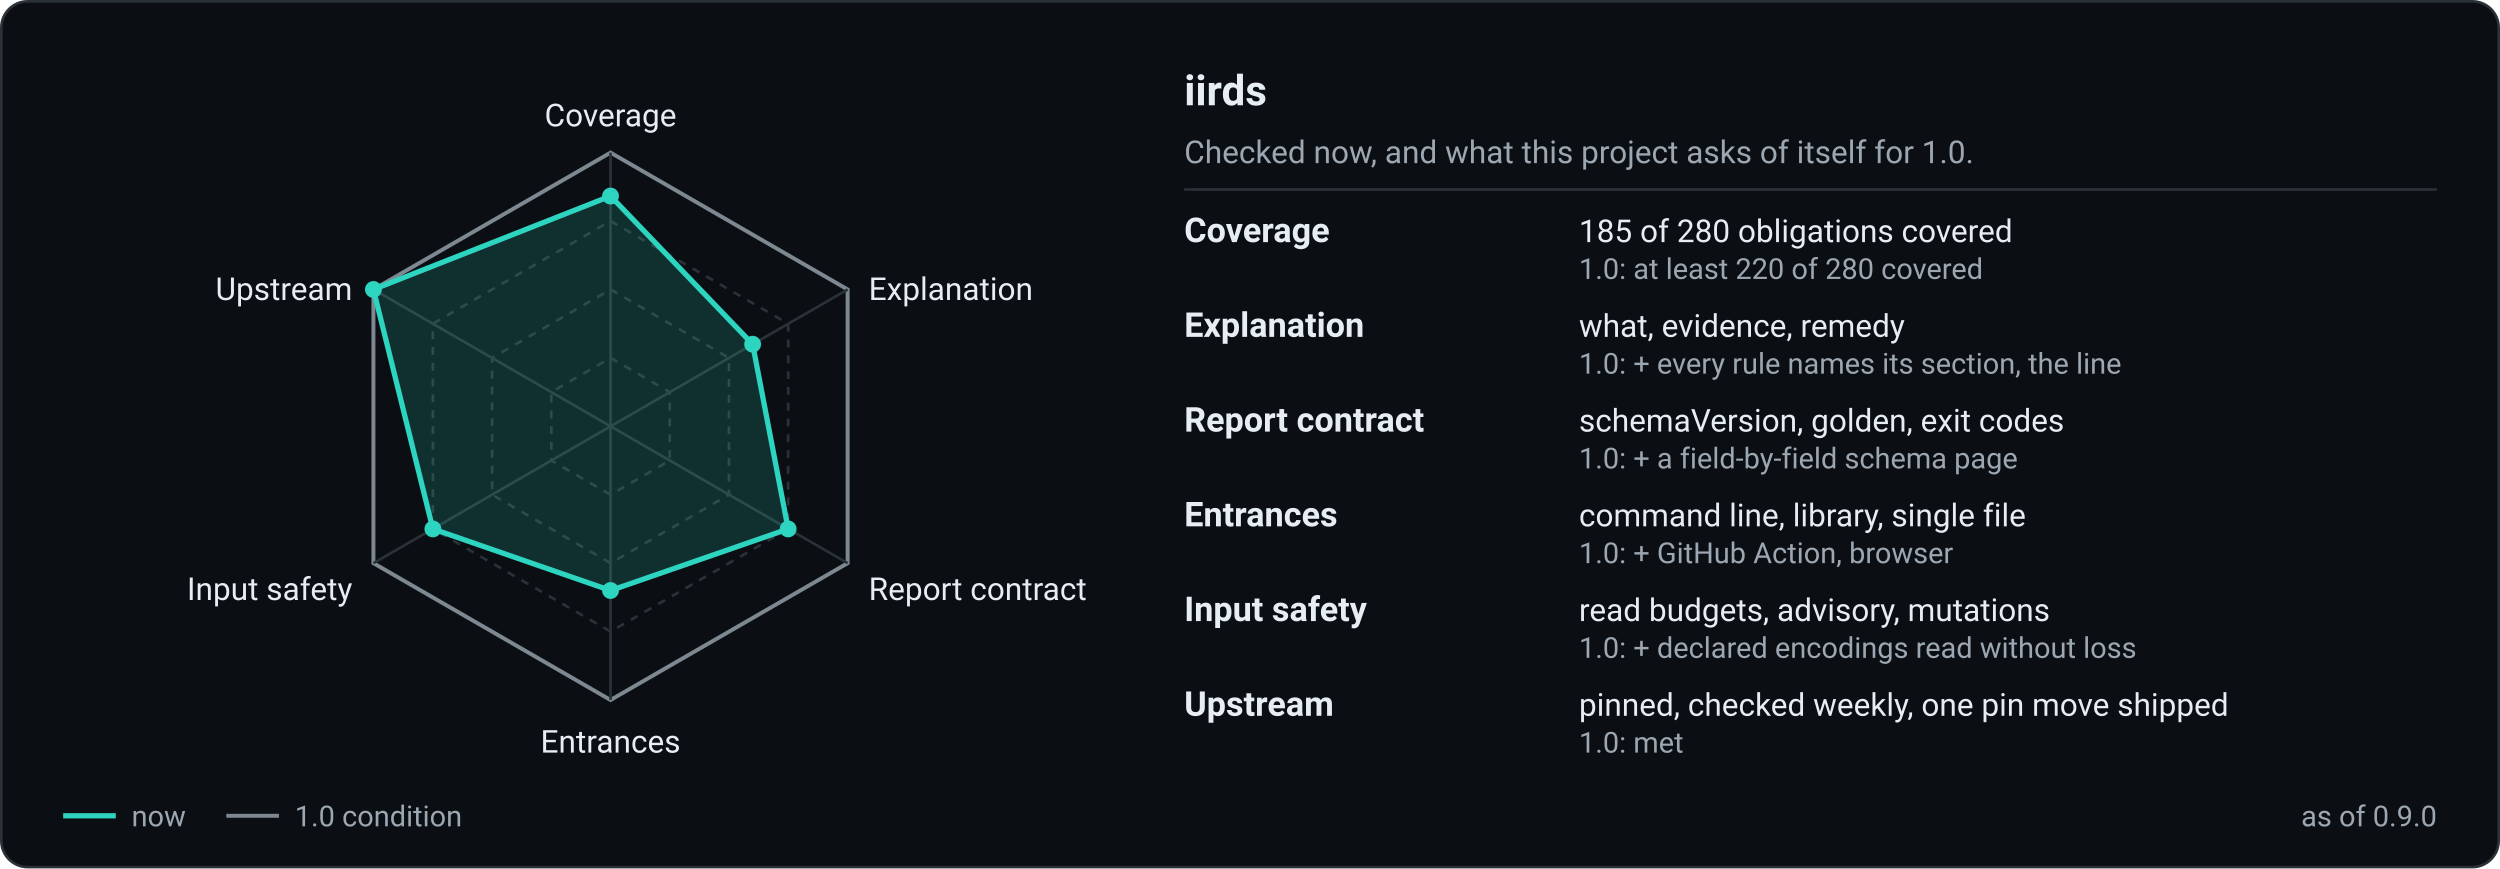
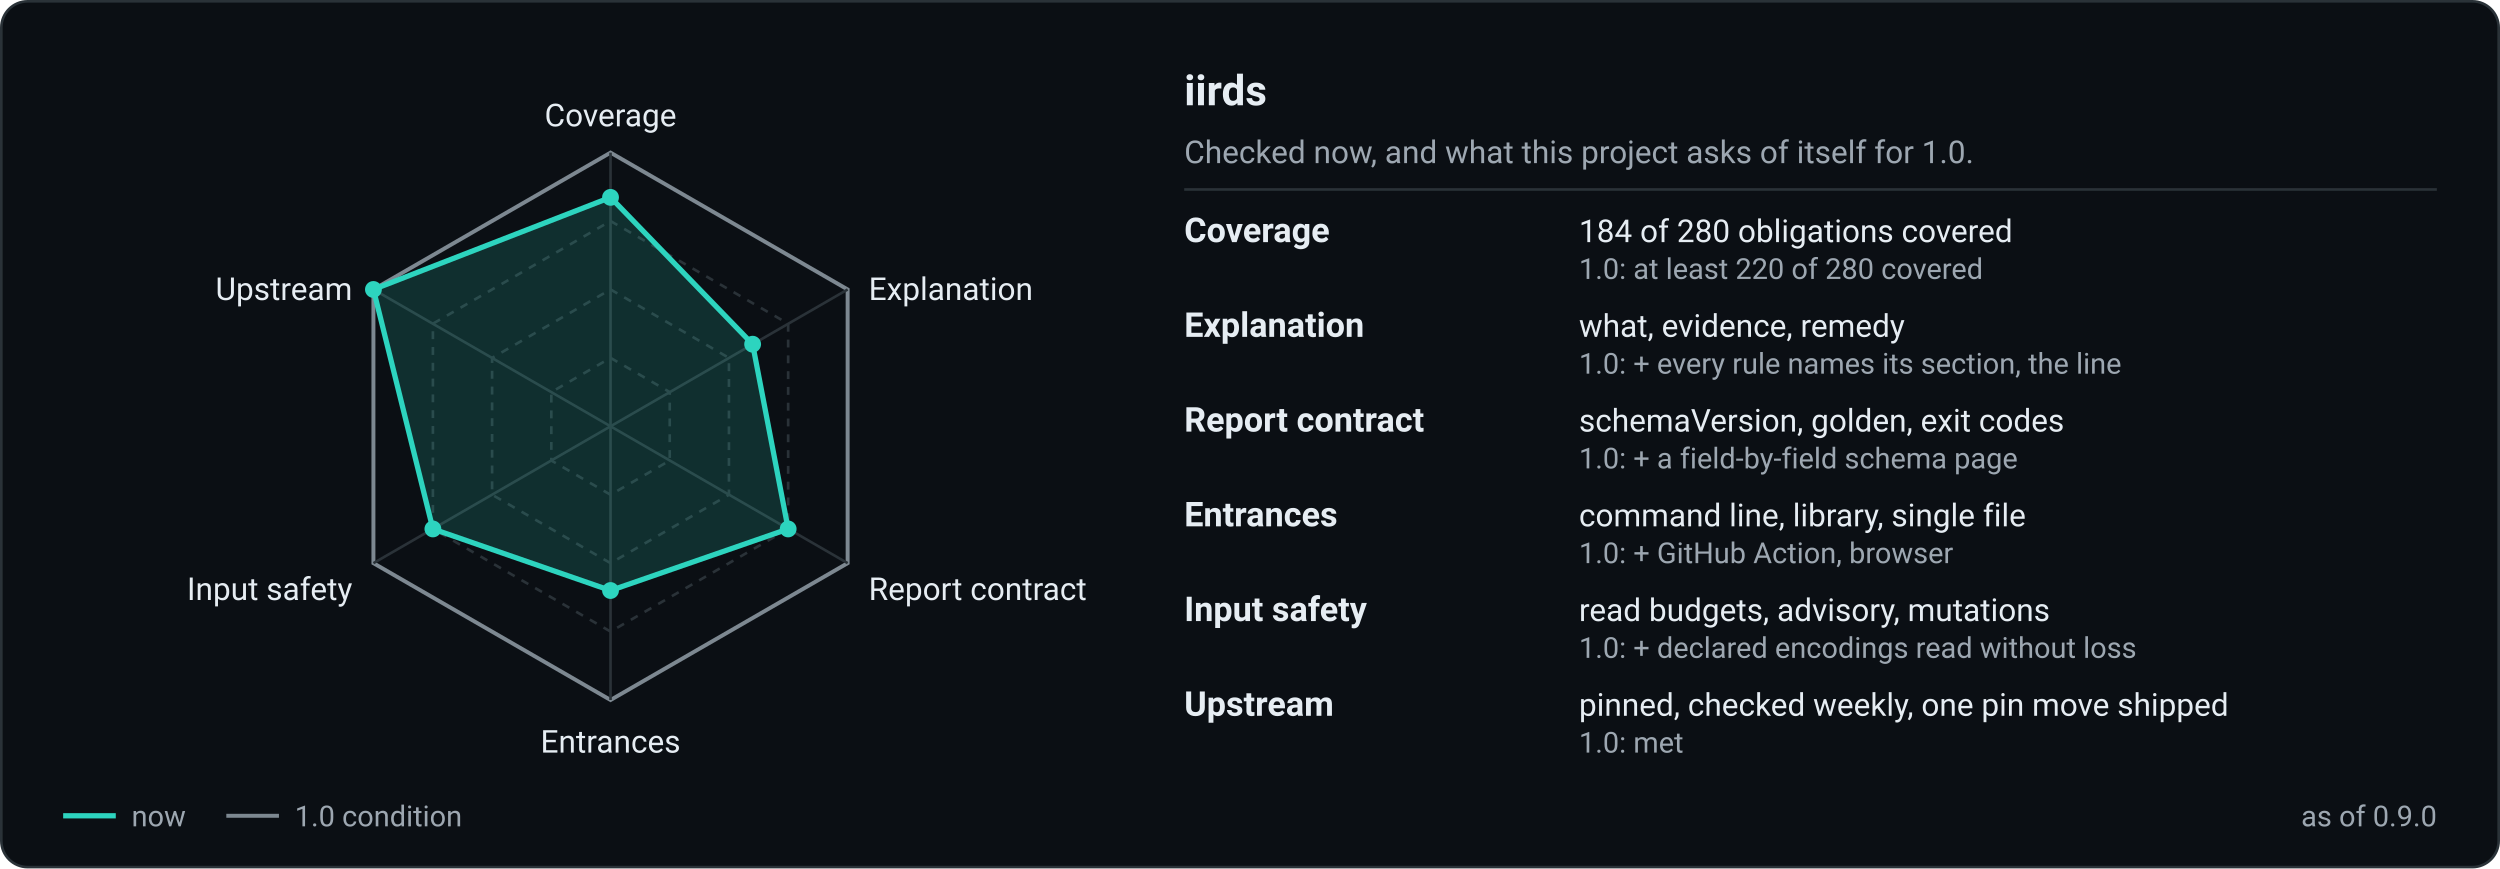
<svg xmlns="http://www.w3.org/2000/svg" width="950" height="330" viewBox="0 0 950 330" role="img" aria-labelledby="t d">
  <rect x="0.5" y="0.5" width="949" height="329" rx="10" fill="#0b0f14" stroke="#2a3238" />
  <polygon points="232.0,136.0 254.5,149.0 254.5,175.0 232.0,188.0 209.5,175.0 209.5,149.0" fill="none" stroke="#2a3238" stroke-width="1" stroke-dasharray="3 3" />
  <polygon points="232.0,110.0 277.0,136.0 277.0,188.0 232.0,214.0 187.0,188.0 187.0,136.0" fill="none" stroke="#2a3238" stroke-width="1" stroke-dasharray="3 3" />
  <polygon points="232.0,84.0 299.5,123.0 299.5,201.0 232.0,240.0 164.5,201.0 164.5,123.0" fill="none" stroke="#2a3238" stroke-width="1" stroke-dasharray="3 3" />
  <polygon points="232.0,58.0 322.1,110.0 322.1,214.0 232.0,266.0 141.9,214.0 141.9,110.0" fill="none" stroke="#7d8891" stroke-width="1.5" />
  <line x1="232" y1="162" x2="232.0" y2="58.0" stroke="#2a3238" stroke-width="1" />
  <line x1="232" y1="162" x2="322.1" y2="110.0" stroke="#2a3238" stroke-width="1" />
  <line x1="232" y1="162" x2="322.1" y2="214.0" stroke="#2a3238" stroke-width="1" />
  <line x1="232" y1="162" x2="232.0" y2="266.0" stroke="#2a3238" stroke-width="1" />
  <line x1="232" y1="162" x2="141.9" y2="214.0" stroke="#2a3238" stroke-width="1" />
  <line x1="232" y1="162" x2="141.9" y2="110.0" stroke="#2a3238" stroke-width="1" />
-   <polygon points="232.0,74.5 286.0,130.8 299.5,201.0 232.0,224.4 164.5,201.0 141.9,110.0" fill="#2dd4bf" fill-opacity="0.16" stroke="#2dd4bf" stroke-width="2" stroke-linejoin="round" />
-   <circle cx="232.0" cy="74.5" r="3.2" fill="#2dd4bf" />
+   <polygon points="232.0,75.0 286.0,130.8 299.5,201.0 232.0,224.4 164.5,201.0 141.9,110.0" fill="#2dd4bf" fill-opacity="0.16" stroke="#2dd4bf" stroke-width="2" stroke-linejoin="round" />
+   <circle cx="232.0" cy="75.0" r="3.2" fill="#2dd4bf" />
  <circle cx="286.0" cy="130.8" r="3.2" fill="#2dd4bf" />
  <circle cx="299.5" cy="201.0" r="3.2" fill="#2dd4bf" />
  <circle cx="232.0" cy="224.4" r="3.2" fill="#2dd4bf" />
  <circle cx="164.5" cy="201.0" r="3.2" fill="#2dd4bf" />
  <circle cx="141.9" cy="110.0" r="3.2" fill="#2dd4bf" />
  <text x="232.0" y="48.0" text-anchor="middle" font-family="-apple-system, 'Segoe UI', Roboto, 'Helvetica Neue', Arial, sans-serif" font-size="12" fill="#e6edf3">Coverage</text>
  <text x="330.1" y="114.0" text-anchor="start" font-family="-apple-system, 'Segoe UI', Roboto, 'Helvetica Neue', Arial, sans-serif" font-size="12" fill="#e6edf3">Explanation</text>
  <text x="330.1" y="228.0" text-anchor="start" font-family="-apple-system, 'Segoe UI', Roboto, 'Helvetica Neue', Arial, sans-serif" font-size="12" fill="#e6edf3">Report contract</text>
  <text x="232.0" y="286.0" text-anchor="middle" font-family="-apple-system, 'Segoe UI', Roboto, 'Helvetica Neue', Arial, sans-serif" font-size="12" fill="#e6edf3">Entrances</text>
  <text x="133.9" y="228.0" text-anchor="end" font-family="-apple-system, 'Segoe UI', Roboto, 'Helvetica Neue', Arial, sans-serif" font-size="12" fill="#e6edf3">Input safety</text>
  <text x="133.9" y="114.0" text-anchor="end" font-family="-apple-system, 'Segoe UI', Roboto, 'Helvetica Neue', Arial, sans-serif" font-size="12" fill="#e6edf3">Upstream</text>
  <line x1="24" y1="310" x2="44" y2="310" stroke="#2dd4bf" stroke-width="2" />
  <text x="50" y="314" font-family="-apple-system, 'Segoe UI', Roboto, 'Helvetica Neue', Arial, sans-serif" font-size="11" fill="#9da7b1">now</text>
  <line x1="86" y1="310" x2="106" y2="310" stroke="#7d8891" stroke-width="1.5" />
  <text x="112" y="314" font-family="-apple-system, 'Segoe UI', Roboto, 'Helvetica Neue', Arial, sans-serif" font-size="11" fill="#9da7b1">1.0 condition</text>
  <text x="926" y="314" text-anchor="end" font-family="-apple-system, 'Segoe UI', Roboto, 'Helvetica Neue', Arial, sans-serif" font-size="11" fill="#9da7b1">as of 0.9.0</text>
  <text x="450" y="40" font-family="-apple-system, 'Segoe UI', Roboto, 'Helvetica Neue', Arial, sans-serif" font-size="16" font-weight="600" fill="#e6edf3">iirds</text>
  <text x="450" y="62" font-family="-apple-system, 'Segoe UI', Roboto, 'Helvetica Neue', Arial, sans-serif" font-size="12" fill="#9da7b1">Checked now, and what this project asks of itself for 1.0.</text>
  <line x1="450" y1="72" x2="926" y2="72" stroke="#2a3238" />
  <text x="450" y="92" font-family="-apple-system, 'Segoe UI', Roboto, 'Helvetica Neue', Arial, sans-serif" font-size="13" font-weight="600" fill="#e6edf3">Coverage</text>
-   <text x="600" y="92" font-family="-apple-system, 'Segoe UI', Roboto, 'Helvetica Neue', Arial, sans-serif" font-size="12" fill="#e6edf3">185 of 280 obligations covered</text>
+   <text x="600" y="92" font-family="-apple-system, 'Segoe UI', Roboto, 'Helvetica Neue', Arial, sans-serif" font-size="12" fill="#e6edf3">184 of 280 obligations covered</text>
  <text x="600" y="106" font-family="-apple-system, 'Segoe UI', Roboto, 'Helvetica Neue', Arial, sans-serif" font-size="11" fill="#9da7b1">1.0: at least 220 of 280 covered</text>
  <text x="450" y="128" font-family="-apple-system, 'Segoe UI', Roboto, 'Helvetica Neue', Arial, sans-serif" font-size="13" font-weight="600" fill="#e6edf3">Explanation</text>
  <text x="600" y="128" font-family="-apple-system, 'Segoe UI', Roboto, 'Helvetica Neue', Arial, sans-serif" font-size="12" fill="#e6edf3">what, evidence, remedy</text>
  <text x="600" y="142" font-family="-apple-system, 'Segoe UI', Roboto, 'Helvetica Neue', Arial, sans-serif" font-size="11" fill="#9da7b1">1.0: + every rule names its section, the line</text>
  <text x="450" y="164" font-family="-apple-system, 'Segoe UI', Roboto, 'Helvetica Neue', Arial, sans-serif" font-size="13" font-weight="600" fill="#e6edf3">Report contract</text>
  <text x="600" y="164" font-family="-apple-system, 'Segoe UI', Roboto, 'Helvetica Neue', Arial, sans-serif" font-size="12" fill="#e6edf3">schemaVersion, golden, exit codes</text>
  <text x="600" y="178" font-family="-apple-system, 'Segoe UI', Roboto, 'Helvetica Neue', Arial, sans-serif" font-size="11" fill="#9da7b1">1.0: + a field-by-field schema page</text>
  <text x="450" y="200" font-family="-apple-system, 'Segoe UI', Roboto, 'Helvetica Neue', Arial, sans-serif" font-size="13" font-weight="600" fill="#e6edf3">Entrances</text>
  <text x="600" y="200" font-family="-apple-system, 'Segoe UI', Roboto, 'Helvetica Neue', Arial, sans-serif" font-size="12" fill="#e6edf3">command line, library, single file</text>
  <text x="600" y="214" font-family="-apple-system, 'Segoe UI', Roboto, 'Helvetica Neue', Arial, sans-serif" font-size="11" fill="#9da7b1">1.0: + GitHub Action, browser</text>
  <text x="450" y="236" font-family="-apple-system, 'Segoe UI', Roboto, 'Helvetica Neue', Arial, sans-serif" font-size="13" font-weight="600" fill="#e6edf3">Input safety</text>
  <text x="600" y="236" font-family="-apple-system, 'Segoe UI', Roboto, 'Helvetica Neue', Arial, sans-serif" font-size="12" fill="#e6edf3">read budgets, advisory, mutations</text>
  <text x="600" y="250" font-family="-apple-system, 'Segoe UI', Roboto, 'Helvetica Neue', Arial, sans-serif" font-size="11" fill="#9da7b1">1.0: + declared encodings read without loss</text>
  <text x="450" y="272" font-family="-apple-system, 'Segoe UI', Roboto, 'Helvetica Neue', Arial, sans-serif" font-size="13" font-weight="600" fill="#e6edf3">Upstream</text>
  <text x="600" y="272" font-family="-apple-system, 'Segoe UI', Roboto, 'Helvetica Neue', Arial, sans-serif" font-size="12" fill="#e6edf3">pinned, checked weekly, one pin move shipped</text>
  <text x="600" y="286" font-family="-apple-system, 'Segoe UI', Roboto, 'Helvetica Neue', Arial, sans-serif" font-size="11" fill="#9da7b1">1.0: met</text>
</svg>
